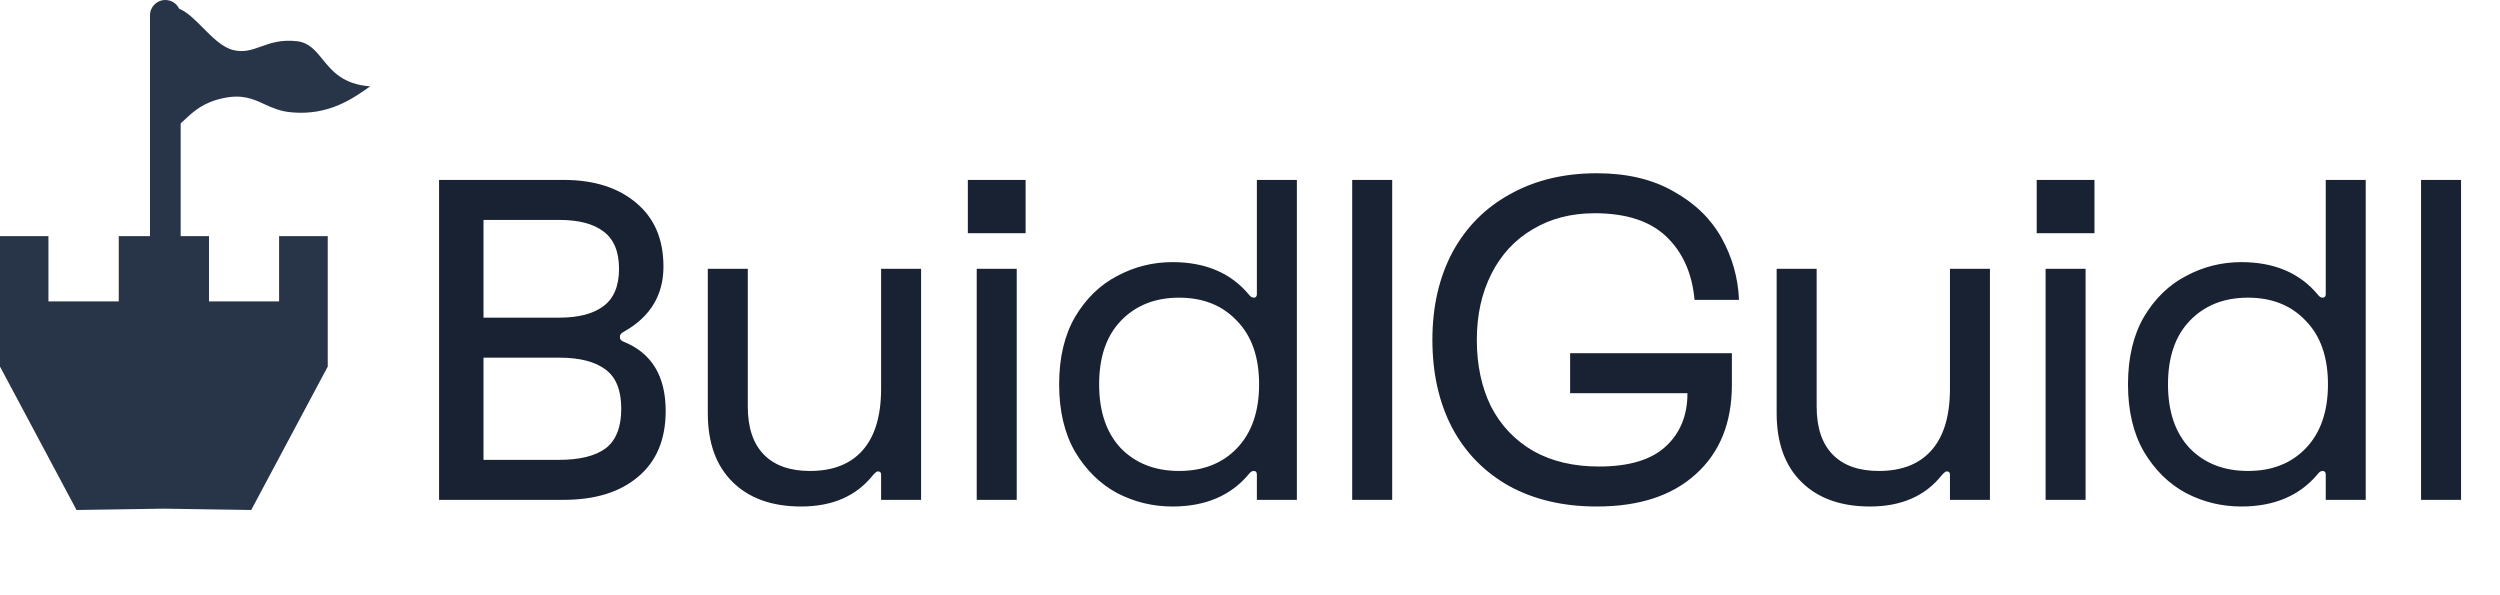
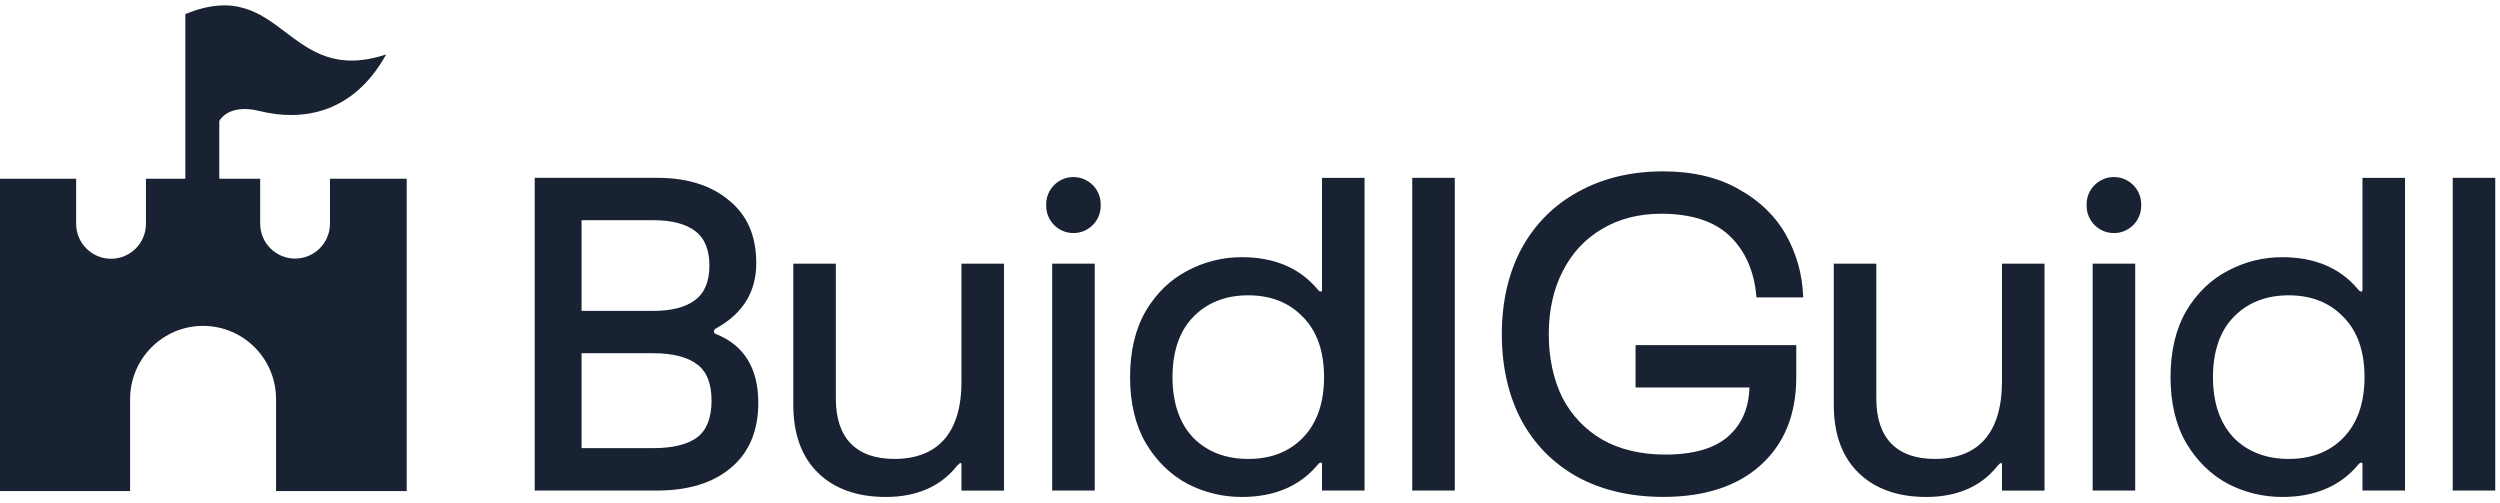
- <svg xmlns="http://www.w3.org/2000/svg" width="206" height="49" viewBox="0 0 206 49" fill="none">
-   <path d="M36.179 14.825H46.431C48.946 14.825 50.947 15.46 52.436 16.729C53.925 17.974 54.669 19.719 54.669 21.965C54.669 24.308 53.595 26.09 51.447 27.31C51.301 27.384 51.203 27.457 51.154 27.53C51.106 27.579 51.081 27.664 51.081 27.786C51.081 27.957 51.179 28.079 51.374 28.152C53.693 29.08 54.852 30.984 54.852 33.864C54.852 36.208 54.096 38.014 52.583 39.283C51.093 40.552 49.043 41.187 46.431 41.187H36.179V14.825ZM46.065 26.175C47.676 26.175 48.897 25.858 49.727 25.223C50.581 24.589 51.008 23.563 51.008 22.148C51.008 20.732 50.581 19.707 49.727 19.072C48.897 18.437 47.676 18.12 46.065 18.12H39.841V26.175H46.065ZM46.065 37.892C47.774 37.892 49.055 37.574 49.91 36.94C50.764 36.281 51.191 35.194 51.191 33.681C51.191 32.168 50.764 31.094 49.91 30.459C49.055 29.8 47.774 29.471 46.065 29.471H39.841V37.892H46.065ZM75.897 41.187H72.602V39.1C72.602 38.929 72.516 38.844 72.346 38.844C72.272 38.844 72.199 38.88 72.126 38.954C72.077 39.002 72.016 39.063 71.943 39.137C70.576 40.87 68.599 41.736 66.011 41.736C63.619 41.736 61.74 41.065 60.373 39.722C59.006 38.38 58.322 36.488 58.322 34.047V22.148H61.618V33.498C61.618 35.231 62.057 36.549 62.936 37.452C63.814 38.355 65.084 38.807 66.743 38.807C68.623 38.807 70.063 38.246 71.064 37.123C72.089 35.976 72.602 34.279 72.602 32.033V22.148H75.897V41.187ZM83.778 22.148V41.187H80.482V22.148H83.778ZM84.51 14.825V19.218H79.75V14.825H84.51ZM87.273 31.667C87.273 29.471 87.713 27.615 88.591 26.102C89.494 24.589 90.654 23.466 92.07 22.733C93.485 21.977 94.999 21.599 96.61 21.599C99.319 21.599 101.418 22.489 102.907 24.271C103.029 24.442 103.164 24.528 103.31 24.528C103.481 24.528 103.566 24.43 103.566 24.235V14.825H106.862V41.187H103.566V39.1C103.566 38.905 103.481 38.807 103.31 38.807C103.164 38.807 103.029 38.892 102.907 39.063C101.418 40.845 99.319 41.736 96.61 41.736C94.999 41.736 93.485 41.37 92.07 40.638C90.654 39.881 89.494 38.746 88.591 37.233C87.713 35.719 87.273 33.864 87.273 31.667ZM90.569 31.667C90.569 33.913 91.166 35.67 92.363 36.94C93.583 38.185 95.182 38.807 97.159 38.807C99.136 38.807 100.723 38.185 101.919 36.94C103.139 35.67 103.75 33.913 103.75 31.667C103.75 29.422 103.139 27.676 101.919 26.431C100.723 25.162 99.136 24.528 97.159 24.528C95.182 24.528 93.583 25.162 92.363 26.431C91.166 27.676 90.569 29.422 90.569 31.667ZM114.717 14.825V41.187H111.421V14.825H114.717ZM118.029 28.006C118.029 25.272 118.578 22.868 119.677 20.793C120.8 18.718 122.386 17.119 124.437 15.996C126.487 14.849 128.867 14.276 131.576 14.276C134.066 14.276 136.177 14.776 137.911 15.777C139.668 16.753 140.986 18.035 141.865 19.621C142.744 21.208 143.22 22.904 143.293 24.711H139.631C139.436 22.538 138.667 20.805 137.325 19.512C135.982 18.218 134.005 17.571 131.393 17.571C129.465 17.571 127.768 18.01 126.304 18.889C124.839 19.743 123.704 20.964 122.899 22.55C122.093 24.137 121.69 25.956 121.69 28.006C121.69 30.081 122.081 31.911 122.862 33.498C123.668 35.06 124.827 36.281 126.34 37.16C127.854 38.014 129.66 38.441 131.759 38.441C134.225 38.441 136.055 37.892 137.251 36.793C138.448 35.695 139.046 34.23 139.046 32.4H129.379V29.104H142.707V31.704C142.707 34.828 141.718 37.282 139.741 39.063C137.788 40.845 135.067 41.736 131.576 41.736C128.818 41.736 126.414 41.175 124.363 40.052C122.313 38.905 120.738 37.294 119.64 35.219C118.566 33.144 118.029 30.74 118.029 28.006ZM163.971 41.187H160.676V39.1C160.676 38.929 160.59 38.844 160.42 38.844C160.346 38.844 160.273 38.88 160.2 38.954C160.151 39.002 160.09 39.063 160.017 39.137C158.65 40.87 156.673 41.736 154.085 41.736C151.693 41.736 149.814 41.065 148.447 39.722C147.08 38.38 146.396 36.488 146.396 34.047V22.148H149.692V33.498C149.692 35.231 150.131 36.549 151.01 37.452C151.889 38.355 153.158 38.807 154.818 38.807C156.697 38.807 158.137 38.246 159.138 37.123C160.163 35.976 160.676 34.279 160.676 32.033V22.148H163.971V41.187ZM171.852 22.148V41.187H168.557V22.148H171.852ZM172.584 14.825V19.218H167.824V14.825H172.584ZM175.347 31.667C175.347 29.471 175.787 27.615 176.665 26.102C177.569 24.589 178.728 23.466 180.144 22.733C181.56 21.977 183.073 21.599 184.684 21.599C187.393 21.599 189.493 22.489 190.982 24.271C191.104 24.442 191.238 24.528 191.384 24.528C191.555 24.528 191.641 24.43 191.641 24.235V14.825H194.936V41.187H191.641V39.1C191.641 38.905 191.555 38.807 191.384 38.807C191.238 38.807 191.104 38.892 190.982 39.063C189.493 40.845 187.393 41.736 184.684 41.736C183.073 41.736 181.56 41.37 180.144 40.638C178.728 39.881 177.569 38.746 176.665 37.233C175.787 35.719 175.347 33.864 175.347 31.667ZM178.643 31.667C178.643 33.913 179.241 35.67 180.437 36.94C181.657 38.185 183.256 38.807 185.233 38.807C187.21 38.807 188.797 38.185 189.993 36.94C191.213 35.67 191.824 33.913 191.824 31.667C191.824 29.422 191.213 27.676 189.993 26.431C188.797 25.162 187.21 24.528 185.233 24.528C183.256 24.528 181.657 25.162 180.437 26.431C179.241 27.676 178.643 29.422 178.643 31.667ZM202.791 14.825V41.187H199.495V14.825H202.791Z" fill="#182232" />
-   <path fill-rule="evenodd" clip-rule="evenodd" d="M14.887 10.164V19.46H17.221V24.833H22.997V19.46H27.006V30.206L20.701 42.023L13.503 41.915L6.305 42.023L0 30.206V19.46H3.991V24.833H9.785V19.46H12.359V1.264C12.359 0.566 12.925 0 13.623 0C14.126 0 14.561 0.294 14.764 0.72C15.403 0.965 16.047 1.612 16.712 2.281C17.502 3.076 18.323 3.902 19.204 4.121C20.093 4.342 20.752 4.106 21.495 3.839C22.274 3.559 23.145 3.246 24.47 3.395C25.463 3.512 25.99 4.16 26.579 4.886C27.362 5.85 28.255 6.95 30.502 7.116L30.487 7.126C29.049 8.142 27.084 9.53 24.033 9.258C23.078 9.176 22.406 8.868 21.762 8.573C20.843 8.153 19.98 7.758 18.439 8.078C16.77 8.413 15.926 9.203 15.285 9.804C15.145 9.935 15.014 10.058 14.887 10.164Z" fill="#283549" />
+ <svg xmlns="http://www.w3.org/2000/svg" width="388" height="78" viewBox="0 0 388 78" fill="none">
+   <path d="M111.154 51.862C110.85 51.747 110.808 51.596 110.808 51.467C110.808 51.258 110.859 51.2 110.895 51.157C110.93 51.106 111.031 50.999 111.335 50.848C115.338 48.586 117.373 45.226 117.373 40.875C117.373 36.524 115.966 33.444 113.188 31.131C110.425 28.791 106.673 27.599 102.027 27.599H82.986V76.13H102.012C106.832 76.13 110.684 74.938 113.44 72.597C116.262 70.242 117.689 66.853 117.689 62.517C117.689 57.176 115.489 53.585 111.146 51.855L111.154 51.862ZM107.864 46.578C106.407 47.69 104.213 48.251 101.349 48.251H90.259V34.172H101.349C104.213 34.172 106.407 34.731 107.871 35.845C109.349 36.937 110.1 38.738 110.1 41.209C110.1 43.679 109.351 45.481 107.871 46.572L107.864 46.578ZM90.259 54.82H101.349C104.394 54.82 106.695 55.402 108.203 56.557C109.682 57.649 110.432 59.544 110.432 62.187C110.432 64.83 109.682 66.754 108.203 67.881C106.702 68.993 104.394 69.554 101.349 69.554H90.259V54.813V54.82Z" fill="#182232" />
+   <path d="M149.226 59.192C149.226 63.185 148.302 66.236 146.49 68.26C144.73 70.227 142.14 71.225 138.807 71.225C135.871 71.225 133.598 70.428 132.053 68.849C130.508 67.269 129.723 64.915 129.723 61.856V40.919H123.121V62.855C123.121 67.356 124.412 70.897 126.952 73.381C129.492 75.866 133.027 77.129 137.465 77.129C142.262 77.129 145.984 75.498 148.51 72.318L148.842 71.988C148.914 71.916 148.987 71.873 149.037 71.873C149.188 71.873 149.217 71.902 149.217 72.053V76.139H155.819V40.921H149.217V59.194H149.226V59.192Z" fill="#182232" />
+   <path d="M169.903 40.919H163.301V76.13H169.903V40.919Z" fill="#182232" />
+   <path d="M166.599 27.478C164.268 27.478 162.37 29.366 162.37 31.692V31.958C162.37 34.277 164.268 36.173 166.599 36.173C168.929 36.173 170.827 34.284 170.827 31.958V31.692C170.827 29.374 168.929 27.478 166.599 27.478Z" fill="#182232" />
+   <path d="M205.162 45.005C205.162 45.248 205.09 45.248 204.981 45.248C204.917 45.248 204.729 45.248 204.468 44.882C201.705 41.586 197.751 39.914 192.738 39.914C189.757 39.914 186.922 40.617 184.304 42.01C181.678 43.36 179.5 45.456 177.833 48.25C176.209 51.036 175.387 54.489 175.387 58.518C175.387 62.546 176.209 66 177.839 68.793C179.506 71.579 181.685 73.697 184.311 75.097C186.93 76.447 189.765 77.129 192.744 77.129C197.766 77.129 201.712 75.455 204.491 72.146C204.736 71.802 204.93 71.802 204.995 71.802C205.096 71.802 205.175 71.802 205.175 72.046V76.131H211.777V27.6H205.175V45.005H205.162ZM202.232 49.205C204.396 51.401 205.493 54.54 205.493 58.525C205.493 62.509 204.396 65.676 202.226 67.916C200.105 70.112 197.248 71.227 193.734 71.227C190.221 71.227 187.335 70.114 185.178 67.924C183.057 65.684 181.974 62.517 181.974 58.532C181.974 54.547 183.049 51.403 185.171 49.206C187.335 46.966 190.213 45.832 193.727 45.832C197.24 45.832 200.097 46.966 202.219 49.206H202.232V49.205Z" fill="#182232" />
+   <path d="M225.781 27.6H219.179V76.131H225.781V27.6Z" fill="#182232" />
+   <path d="M248.652 35.527C251.27 33.962 254.352 33.171 257.808 33.171C262.483 33.171 266.061 34.335 268.449 36.617C270.839 38.908 272.231 42.031 272.577 45.894L272.599 46.152H279.856L279.842 45.851C279.706 42.534 278.817 39.381 277.194 36.468C275.57 33.546 273.096 31.155 269.857 29.366C266.66 27.529 262.715 26.595 258.133 26.595C253.155 26.595 248.718 27.658 244.945 29.762C241.164 31.823 238.199 34.795 236.128 38.6C234.107 42.398 233.083 46.857 233.083 51.854C233.083 56.851 234.086 61.311 236.062 65.108C238.09 68.912 241.034 71.914 244.814 74.018C248.587 76.071 253.067 77.12 258.14 77.12C264.567 77.12 269.654 75.46 273.261 72.18C276.919 68.898 278.78 64.317 278.78 58.581V53.561H253.839V60.132H271.509C271.443 63.233 270.375 65.753 268.328 67.628C266.206 69.566 262.895 70.549 258.487 70.549C254.721 70.549 251.43 69.781 248.725 68.259C246.02 66.694 243.92 64.489 242.485 61.718C241.085 58.882 240.371 55.565 240.371 51.853C240.371 48.14 241.099 44.895 242.549 42.059C243.992 39.238 246.049 37.034 248.667 35.518L248.652 35.527Z" fill="#182232" />
+   <path d="M310.707 59.192C310.707 63.185 309.783 66.236 307.973 68.26C306.213 70.227 303.623 71.225 300.288 71.225C297.345 71.225 295.08 70.428 293.536 68.849C291.992 67.269 291.205 64.915 291.205 61.856V40.919H284.603V62.855C284.603 67.356 285.894 70.897 288.442 73.381C290.983 75.866 294.517 77.129 298.954 77.129C303.753 77.129 307.481 75.498 309.999 72.318L310.332 71.988C310.404 71.916 310.476 71.873 310.526 71.873C310.678 71.873 310.707 71.902 310.707 72.053V76.139H317.309V40.921H310.707V59.192Z" fill="#182232" />
+   <path d="M331.384 40.919H324.782V76.13H331.384V40.919Z" fill="#182232" />
+   <path d="M328.08 27.478C325.75 27.478 323.844 29.366 323.844 31.692V31.958C323.844 34.277 325.742 36.173 328.08 36.173C330.417 36.173 332.315 34.284 332.315 31.958V31.692C332.314 29.374 330.417 27.478 328.08 27.478Z" fill="#182232" />
+   <path d="M366.642 45.005C366.642 45.248 366.57 45.248 366.461 45.248C366.397 45.248 366.209 45.248 365.948 44.882C363.185 41.586 359.232 39.914 354.218 39.914C351.239 39.914 348.404 40.617 345.785 42.01C343.158 43.36 340.98 45.456 339.313 48.25C337.69 51.036 336.867 54.489 336.867 58.518C336.867 62.546 337.69 66 339.321 68.793C340.986 71.579 343.166 73.697 345.791 75.097C348.41 76.447 351.245 77.129 354.226 77.129C359.247 77.129 363.193 75.455 365.971 72.146C366.216 71.802 366.411 71.802 366.475 71.802C366.576 71.802 366.656 71.802 366.656 72.046V76.131H373.258V27.6H366.656V45.005H366.642ZM363.714 49.205C365.878 51.401 366.975 54.54 366.975 58.525C366.975 62.509 365.878 65.676 363.706 67.916C361.585 70.112 358.728 71.227 355.215 71.227C351.701 71.227 348.815 70.114 346.658 67.924C344.537 65.684 343.454 62.517 343.454 58.532C343.454 54.547 344.531 51.403 346.651 49.206C348.815 46.966 351.695 45.832 355.207 45.832C358.721 45.832 361.579 46.966 363.699 49.206H363.714V49.205Z" fill="#182232" />
+   <path d="M387.263 27.6H380.661V76.131H387.263V27.6Z" fill="#182232" />
+   <path d="M63.122 27.735V76.209H42.844V61.934C42.844 55.662 37.762 50.577 31.518 50.577C25.275 50.577 20.193 55.662 20.193 61.934V76.209H0V27.735H11.818V34.739C11.818 37.737 14.251 40.16 17.235 40.16C20.219 40.16 22.651 37.737 22.651 34.739V27.735H40.378V34.709C40.378 37.707 42.811 40.131 45.795 40.131C48.779 40.131 51.211 37.707 51.211 34.709V27.735H63.122Z" fill="#182232" />
+   <path d="M28.764 2.185V32.263H34.034V18.778C34.034 18.778 35.38 16.008 40.289 17.23C46.785 18.847 54.788 17.751 59.926 8.453C44.357 13.58 43.94 -4.04 28.764 2.185Z" fill="#182232" />
</svg>
